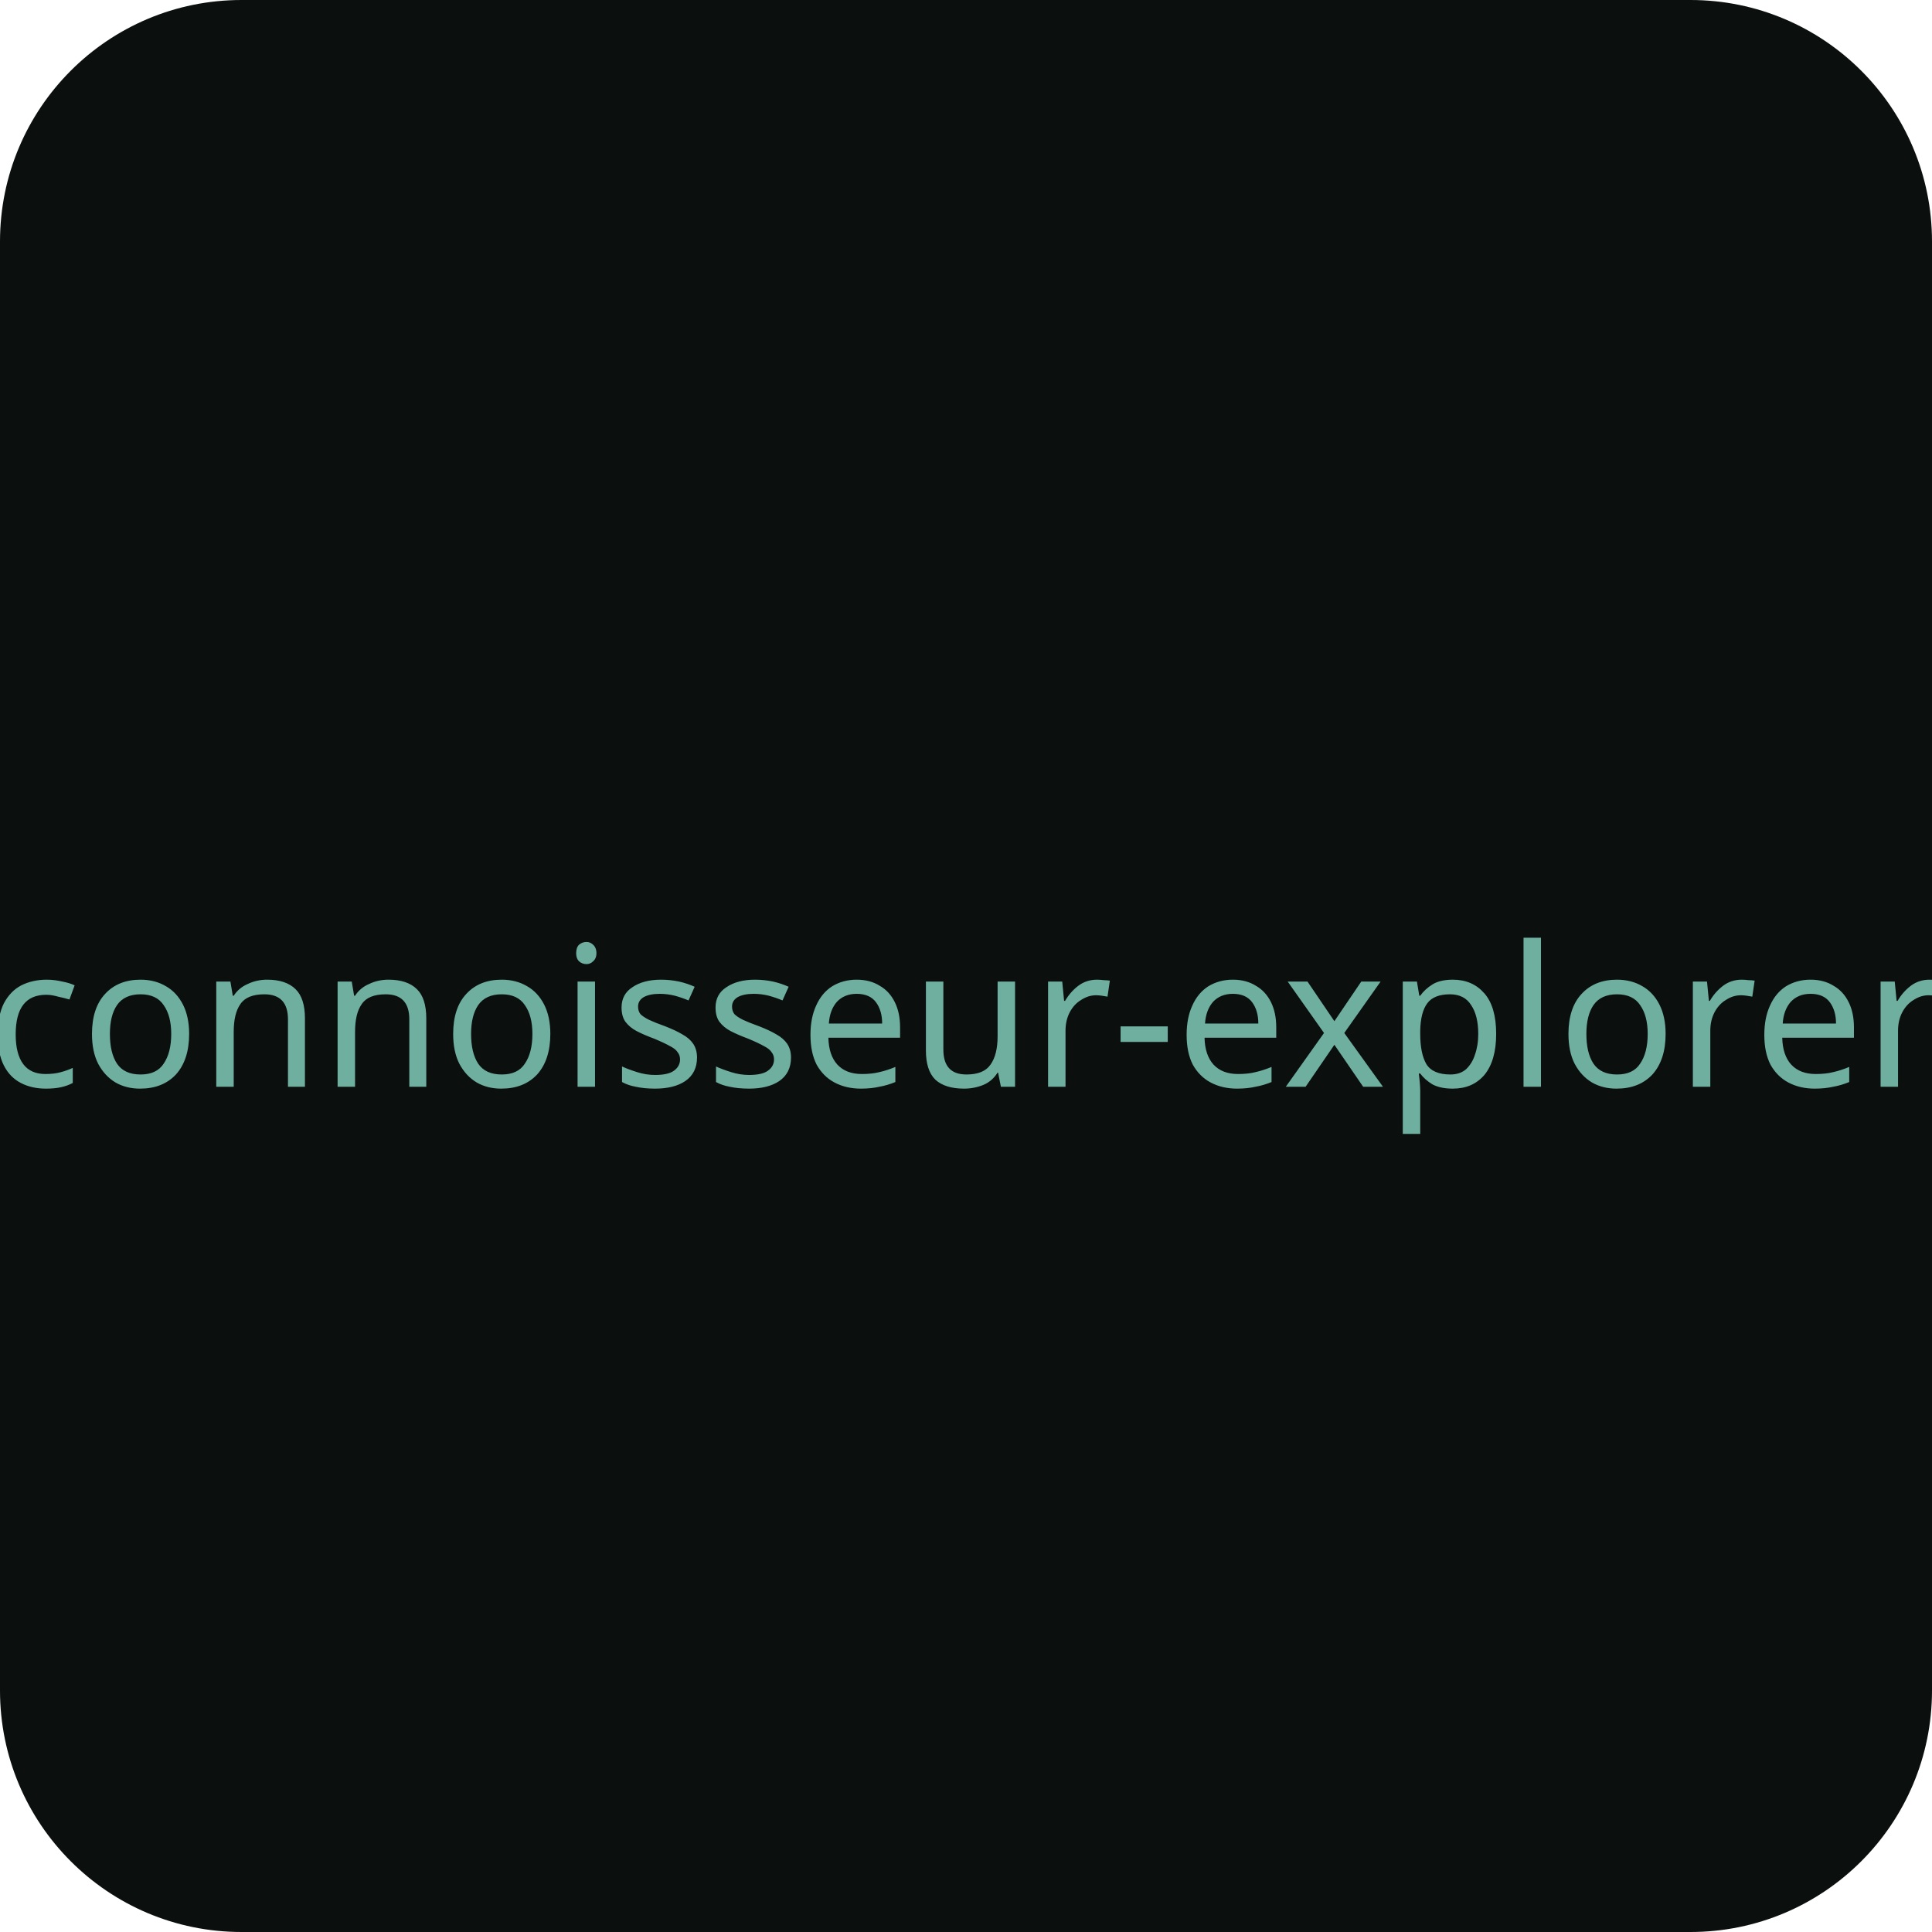
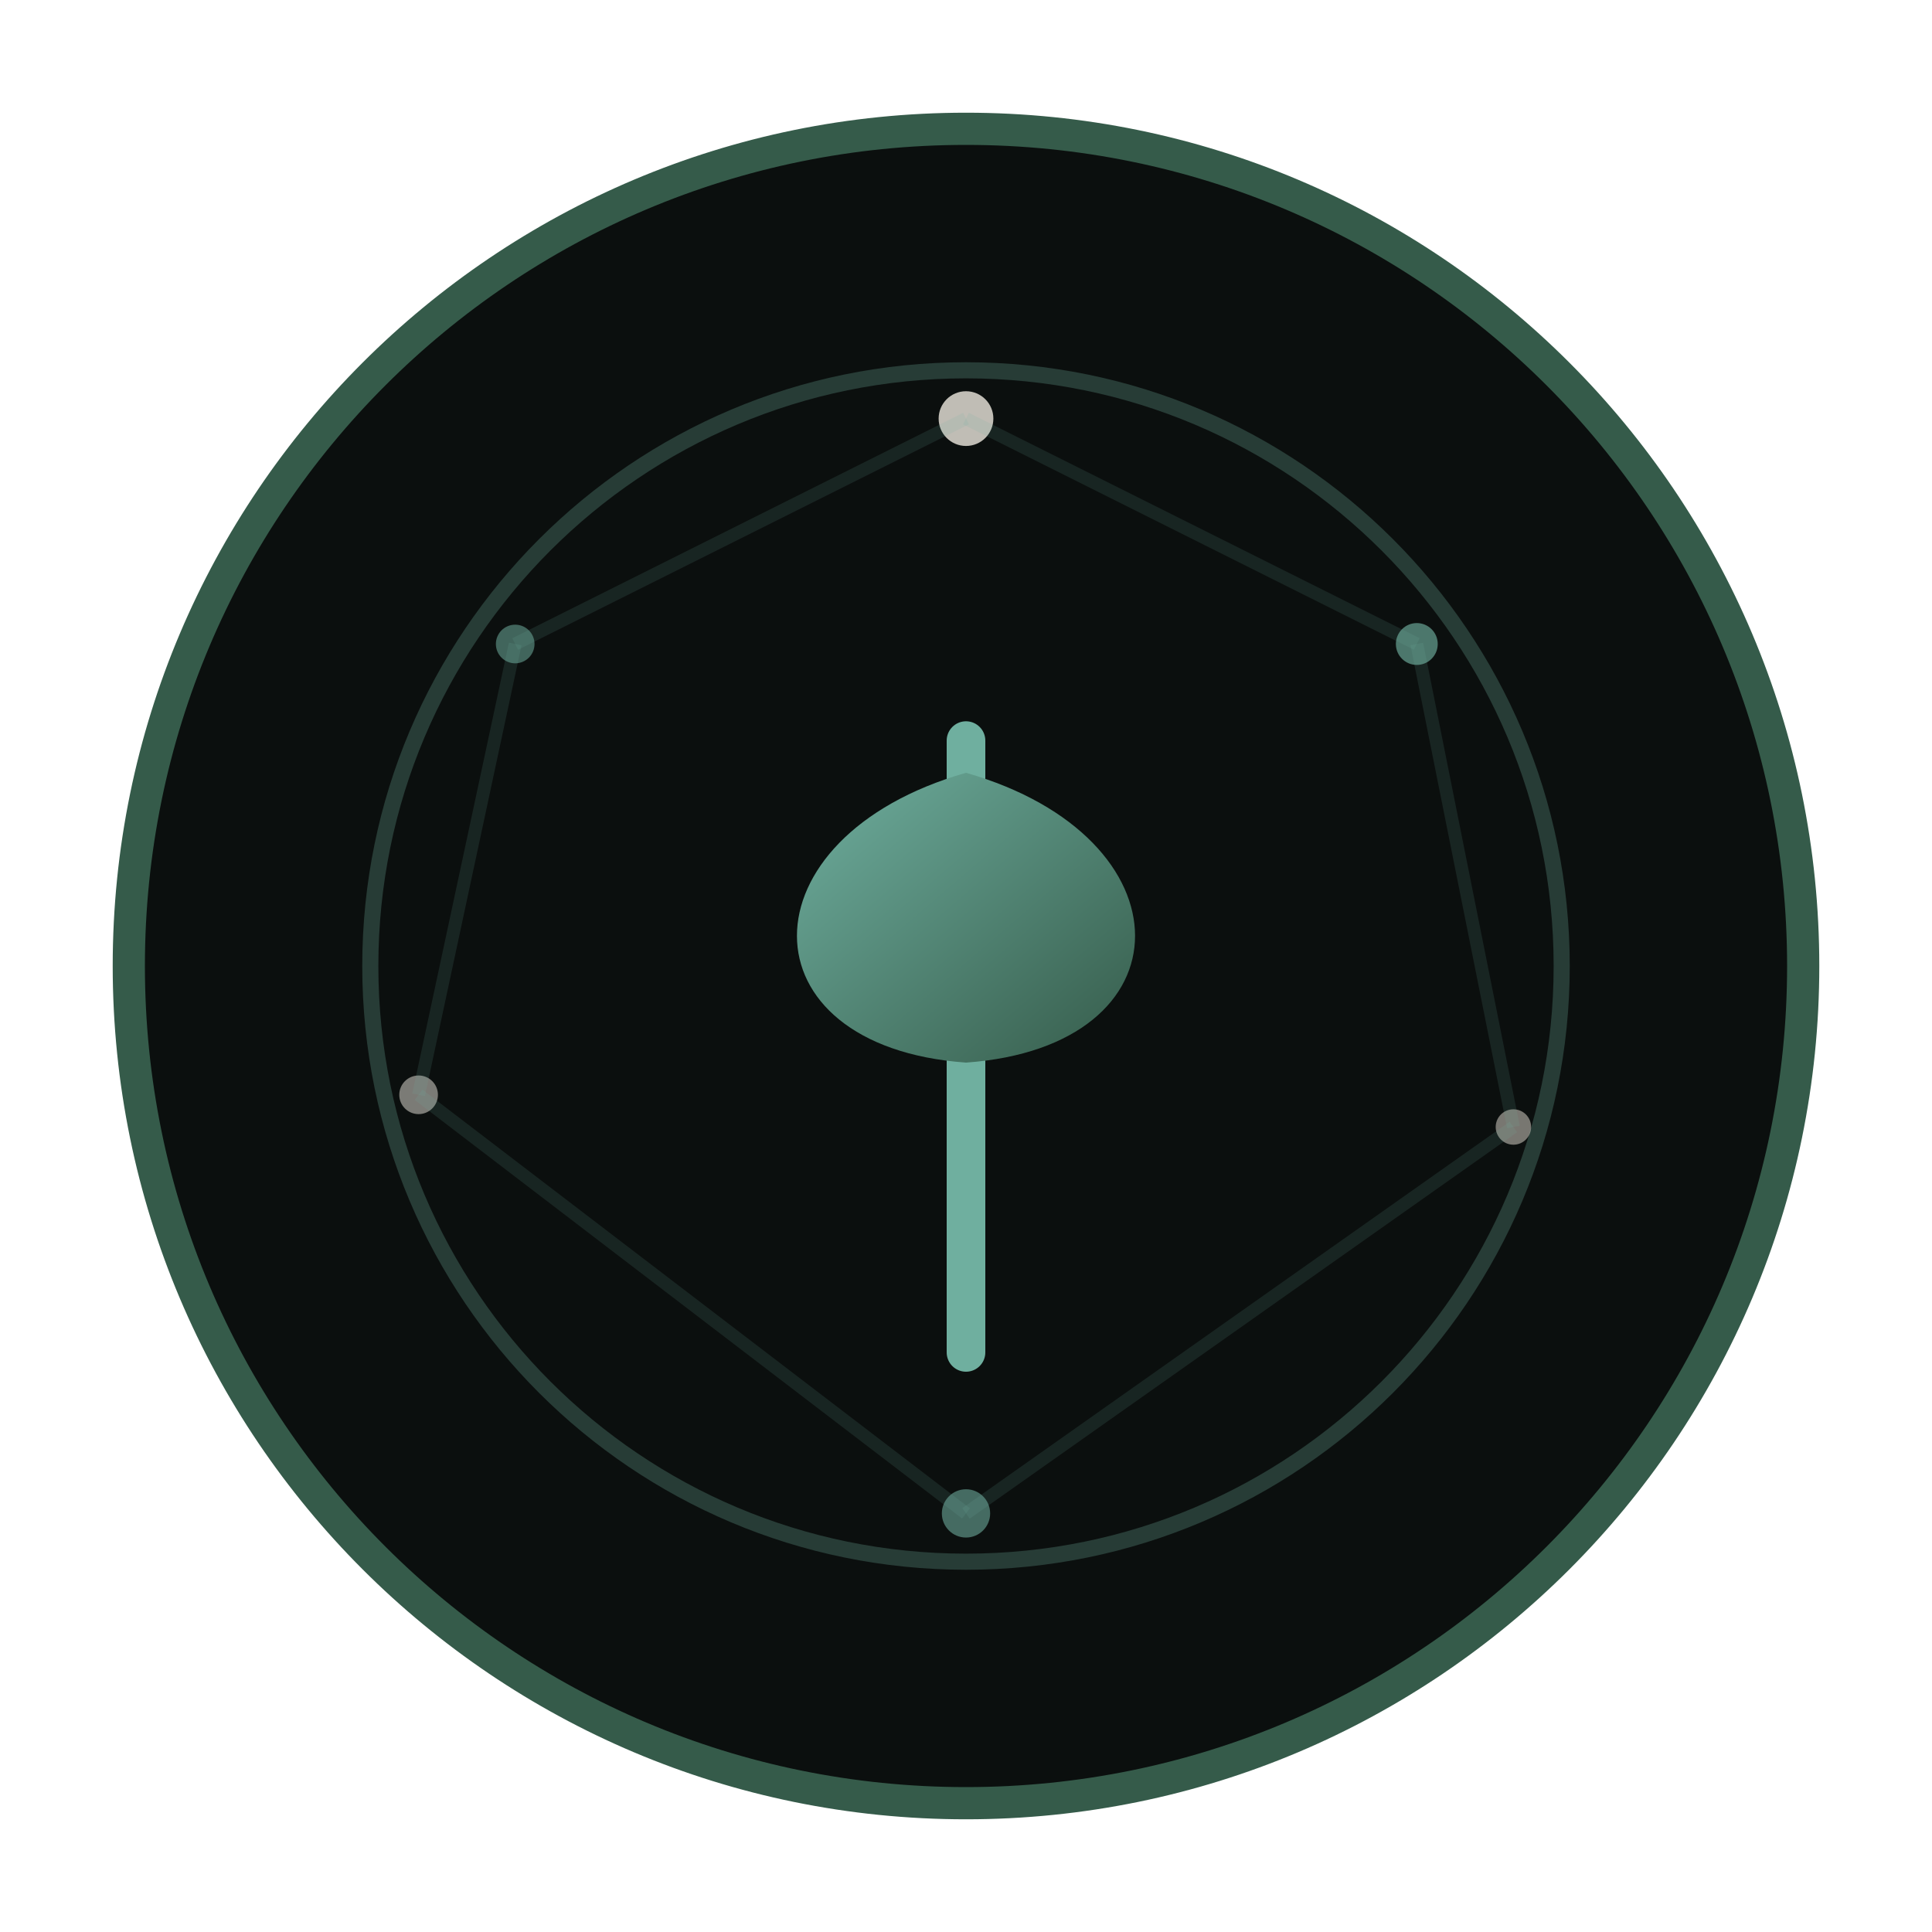
- <svg xmlns="http://www.w3.org/2000/svg" viewBox="0 0 64 64">
-   <rect width="64" height="64" rx="8" fill="#0B0F0E" />
-   <text x="32" y="36" text-anchor="middle" fill="#6FAF9F" font-size="6.5" font-family="sans-serif">connoisseur-explorer</text>
+ <svg xmlns="http://www.w3.org/2000/svg" viewBox="0 0 120 120" fill="none">
+   <defs>
+     <linearGradient id="explorerLeaf" x1="0" y1="0" x2="1" y2="1">
+       <stop offset="0%" stop-color="#6FAF9F" />
+       <stop offset="100%" stop-color="#355B4A" />
+     </linearGradient>
+   </defs>
+   <circle cx="60" cy="60" r="52" fill="#0B0F0E" stroke="#355B4A" stroke-width="2" />
+   <circle cx="60" cy="60" r="37" stroke="#6FAF9F" stroke-opacity="0.28" />
+   <circle cx="60" cy="26" r="1.7" fill="#EDE8DE" fill-opacity="0.8" />
+   <circle cx="88" cy="40" r="1.3" fill="#6FAF9F" fill-opacity="0.65" />
+   <circle cx="94" cy="70" r="1.1" fill="#EDE8DE" fill-opacity="0.48" />
+   <circle cx="60" cy="94" r="1.5" fill="#6FAF9F" fill-opacity="0.58" />
+   <circle cx="26" cy="68" r="1.2" fill="#EDE8DE" fill-opacity="0.5" />
+   <circle cx="32" cy="40" r="1.2" fill="#6FAF9F" fill-opacity="0.54" />
+   <g stroke="#6FAF9F" stroke-opacity="0.14" stroke-width="0.8">
+     <line x1="60" y1="26" x2="88" y2="40" />
+     <line x1="88" y1="40" x2="94" y2="70" />
+     <line x1="94" y1="70" x2="60" y2="94" />
+     <line x1="60" y1="94" x2="26" y2="68" />
+     <line x1="26" y1="68" x2="32" y2="40" />
+     <line x1="32" y1="40" x2="60" y2="26" />
+   </g>
+   <path d="M60 84 L60 46" stroke="#6FAF9F" stroke-width="2.4" stroke-linecap="round" />
+   <path d="M60 48     C46 52 46 65 60 66     C74 65 74 52 60 48Z" fill="url(#explorerLeaf)" />
</svg>
